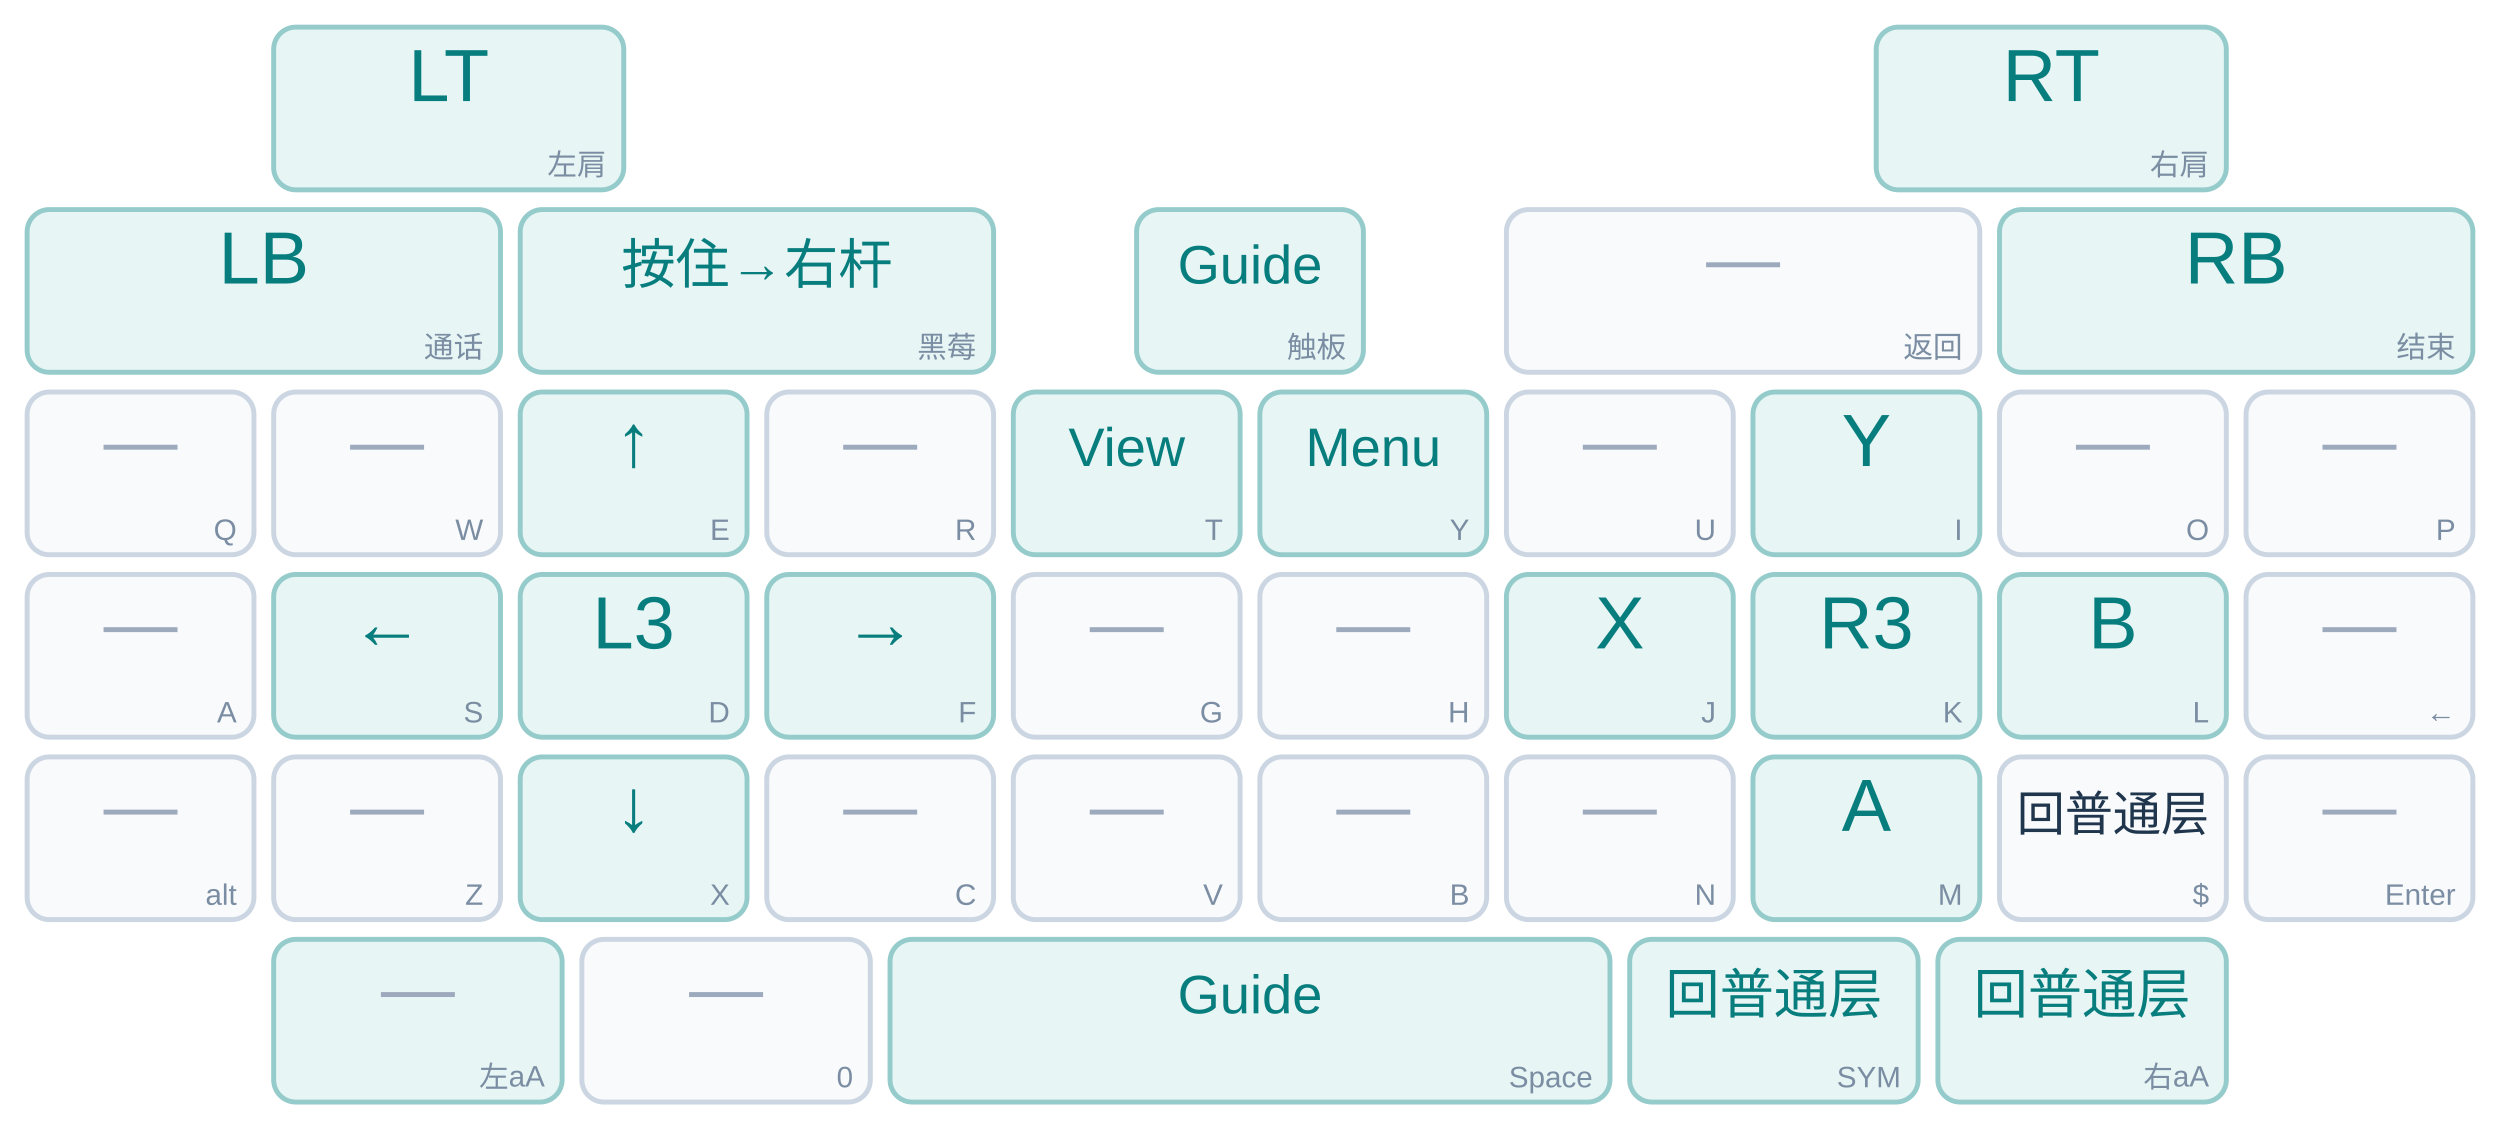
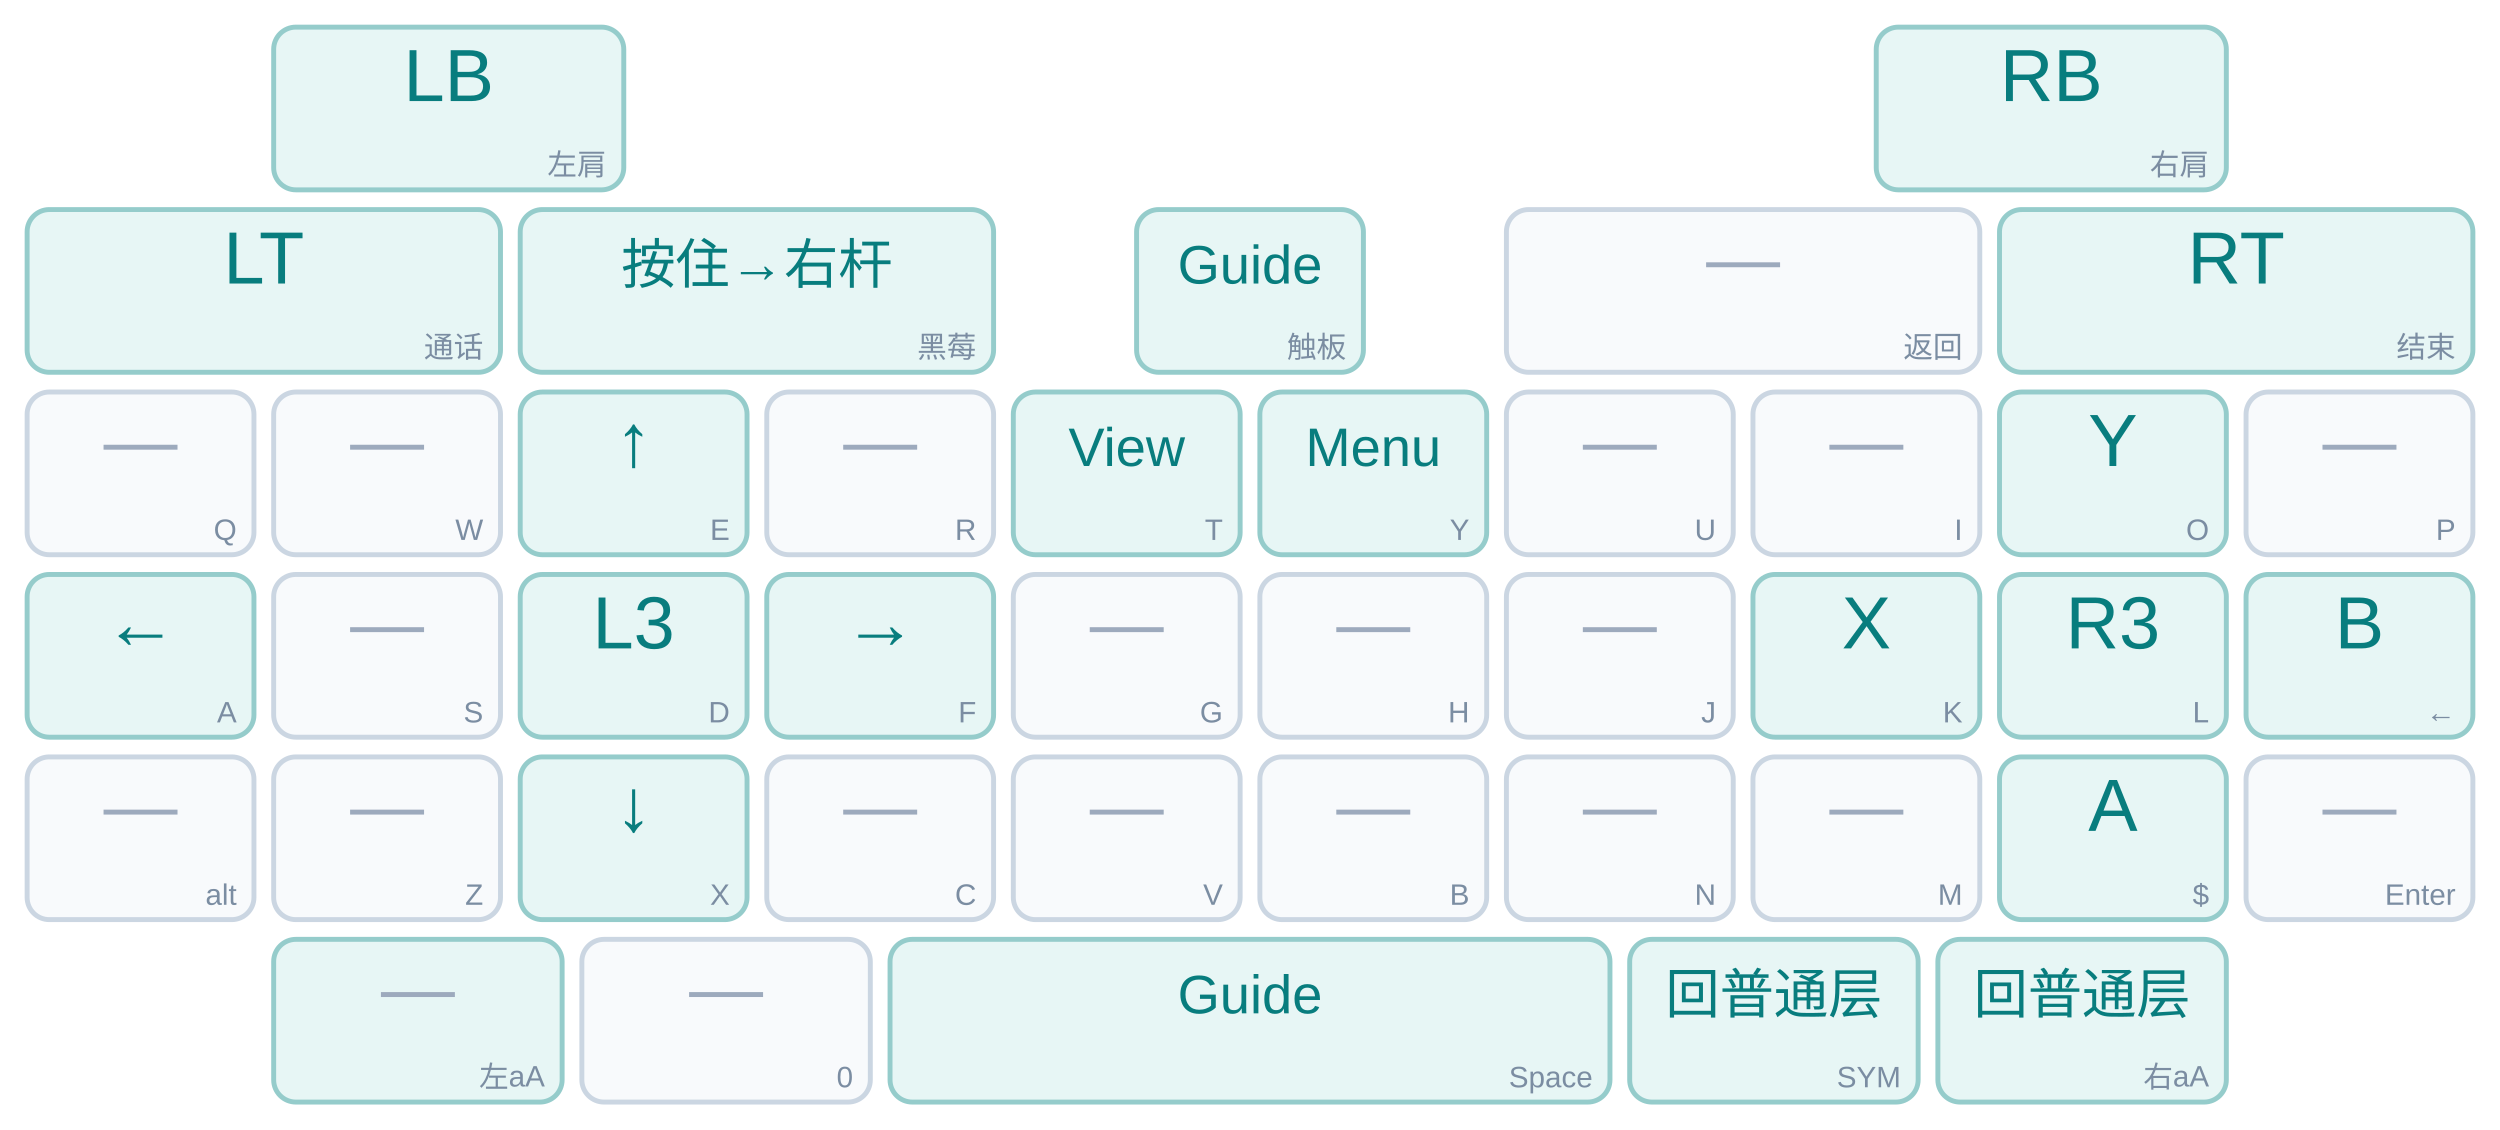
<svg xmlns="http://www.w3.org/2000/svg" viewBox="-7 -7 1014 458" role="img" aria-label="media complete keymap">
-   <g data-key="0" data-binding="&amp;gamepad 10">
+   <g data-key="0" data-binding="&amp;gamepad 8">
    <rect x="104" y="4.0" width="142" height="66.0" rx="9" fill="#e7f6f5" stroke="#95cccb" stroke-width="2" />
-     <text x="175.0" y="34.0" text-anchor="middle" font-size="30" fill="#087d7e" font-family="ManualHan,Arial,sans-serif">LT</text>
+     <text x="175.0" y="34.0" text-anchor="middle" font-size="30" fill="#087d7e" font-family="ManualHan,Arial,sans-serif">LB</text>
    <text x="239" y="64.0" text-anchor="end" font-size="12" fill="#7b8da2" font-family="ManualHan,Arial,sans-serif">左肩</text>
  </g>
-   <g data-key="1" data-binding="&amp;gamepad 11">
+   <g data-key="1" data-binding="&amp;gamepad 9">
    <rect x="754" y="4.0" width="142" height="66.0" rx="9" fill="#e7f6f5" stroke="#95cccb" stroke-width="2" />
-     <text x="825.0" y="34.0" text-anchor="middle" font-size="30" fill="#087d7e" font-family="ManualHan,Arial,sans-serif">RT</text>
+     <text x="825.0" y="34.0" text-anchor="middle" font-size="30" fill="#087d7e" font-family="ManualHan,Arial,sans-serif">RB</text>
    <text x="889" y="64.0" text-anchor="end" font-size="12" fill="#7b8da2" font-family="ManualHan,Arial,sans-serif">右肩</text>
  </g>
-   <g data-key="2" data-binding="&amp;gamepad 8">
+   <g data-key="2" data-binding="&amp;gamepad 10">
    <rect x="4" y="78.0" width="192" height="66.0" rx="9" fill="#e7f6f5" stroke="#95cccb" stroke-width="2" />
-     <text x="100.0" y="108.0" text-anchor="middle" font-size="30" fill="#087d7e" font-family="ManualHan,Arial,sans-serif">LB</text>
+     <text x="100.0" y="108.0" text-anchor="middle" font-size="30" fill="#087d7e" font-family="ManualHan,Arial,sans-serif">LT</text>
    <text x="189" y="138.0" text-anchor="end" font-size="12" fill="#7b8da2" font-family="ManualHan,Arial,sans-serif">通话</text>
  </g>
  <g data-key="3" data-binding="&amp;gamepad 17">
    <rect x="204" y="78.0" width="192" height="66.0" rx="9" fill="#e7f6f5" stroke="#95cccb" stroke-width="2" />
    <text x="300.0" y="108.0" text-anchor="middle" font-size="22" fill="#087d7e" font-family="ManualHan,Arial,sans-serif">按住→右杆</text>
    <text x="389" y="138.0" text-anchor="end" font-size="12" fill="#7b8da2" font-family="ManualHan,Arial,sans-serif">黑莓</text>
  </g>
  <g data-key="4" data-binding="&amp;gamepad 14">
    <rect x="454" y="78.0" width="92" height="66.0" rx="9" fill="#e7f6f5" stroke="#95cccb" stroke-width="2" />
    <text x="500.0" y="108.0" text-anchor="middle" font-size="22" fill="#087d7e" font-family="ManualHan,Arial,sans-serif">Guide</text>
    <text x="539" y="138.0" text-anchor="end" font-size="12" fill="#7b8da2" font-family="ManualHan,Arial,sans-serif">触板</text>
  </g>
  <g data-key="5" data-binding="&amp;none">
    <rect x="604" y="78.0" width="192" height="66.0" rx="9" fill="#f8fafc" stroke="#cbd6e2" stroke-width="2" />
    <text x="700.0" y="108.0" text-anchor="middle" font-size="30" fill="#9daabd" font-family="ManualHan,Arial,sans-serif">—</text>
    <text x="789" y="138.0" text-anchor="end" font-size="12" fill="#7b8da2" font-family="ManualHan,Arial,sans-serif">返回</text>
  </g>
-   <g data-key="6" data-binding="&amp;gamepad 9">
+   <g data-key="6" data-binding="&amp;gamepad 11">
    <rect x="804" y="78.0" width="192" height="66.0" rx="9" fill="#e7f6f5" stroke="#95cccb" stroke-width="2" />
-     <text x="900.0" y="108.0" text-anchor="middle" font-size="30" fill="#087d7e" font-family="ManualHan,Arial,sans-serif">RB</text>
+     <text x="900.0" y="108.0" text-anchor="middle" font-size="30" fill="#087d7e" font-family="ManualHan,Arial,sans-serif">RT</text>
    <text x="989" y="138.0" text-anchor="end" font-size="12" fill="#7b8da2" font-family="ManualHan,Arial,sans-serif">结束</text>
  </g>
  <g data-key="7" data-binding="&amp;none">
    <rect x="4" y="152.0" width="92" height="66.0" rx="9" fill="#f8fafc" stroke="#cbd6e2" stroke-width="2" />
    <text x="50.0" y="182.0" text-anchor="middle" font-size="30" fill="#9daabd" font-family="ManualHan,Arial,sans-serif">—</text>
    <text x="89" y="212.0" text-anchor="end" font-size="12" fill="#7b8da2" font-family="ManualHan,Arial,sans-serif">Q</text>
  </g>
  <g data-key="8" data-binding="&amp;none">
    <rect x="104" y="152.0" width="92" height="66.0" rx="9" fill="#f8fafc" stroke="#cbd6e2" stroke-width="2" />
    <text x="150.0" y="182.0" text-anchor="middle" font-size="30" fill="#9daabd" font-family="ManualHan,Arial,sans-serif">—</text>
    <text x="189" y="212.0" text-anchor="end" font-size="12" fill="#7b8da2" font-family="ManualHan,Arial,sans-serif">W</text>
  </g>
  <g data-key="9" data-binding="&amp;gamepad 0">
    <rect x="204" y="152.0" width="92" height="66.0" rx="9" fill="#e7f6f5" stroke="#95cccb" stroke-width="2" />
    <text x="250.0" y="182.0" text-anchor="middle" font-size="30" fill="#087d7e" font-family="ManualHan,Arial,sans-serif">↑</text>
    <text x="289" y="212.0" text-anchor="end" font-size="12" fill="#7b8da2" font-family="ManualHan,Arial,sans-serif">E</text>
  </g>
  <g data-key="10" data-binding="&amp;none">
    <rect x="304" y="152.0" width="92" height="66.0" rx="9" fill="#f8fafc" stroke="#cbd6e2" stroke-width="2" />
    <text x="350.0" y="182.0" text-anchor="middle" font-size="30" fill="#9daabd" font-family="ManualHan,Arial,sans-serif">—</text>
    <text x="389" y="212.0" text-anchor="end" font-size="12" fill="#7b8da2" font-family="ManualHan,Arial,sans-serif">R</text>
  </g>
  <g data-key="11" data-binding="&amp;gamepad 12">
    <rect x="404" y="152.0" width="92" height="66.0" rx="9" fill="#e7f6f5" stroke="#95cccb" stroke-width="2" />
    <text x="450.0" y="182.0" text-anchor="middle" font-size="22" fill="#087d7e" font-family="ManualHan,Arial,sans-serif">View</text>
    <text x="489" y="212.0" text-anchor="end" font-size="12" fill="#7b8da2" font-family="ManualHan,Arial,sans-serif">T</text>
  </g>
  <g data-key="12" data-binding="&amp;gamepad 13">
    <rect x="504" y="152.0" width="92" height="66.0" rx="9" fill="#e7f6f5" stroke="#95cccb" stroke-width="2" />
    <text x="550.0" y="182.0" text-anchor="middle" font-size="22" fill="#087d7e" font-family="ManualHan,Arial,sans-serif">Menu</text>
    <text x="589" y="212.0" text-anchor="end" font-size="12" fill="#7b8da2" font-family="ManualHan,Arial,sans-serif">Y</text>
  </g>
  <g data-key="13" data-binding="&amp;none">
    <rect x="604" y="152.0" width="92" height="66.0" rx="9" fill="#f8fafc" stroke="#cbd6e2" stroke-width="2" />
    <text x="650.0" y="182.0" text-anchor="middle" font-size="30" fill="#9daabd" font-family="ManualHan,Arial,sans-serif">—</text>
    <text x="689" y="212.0" text-anchor="end" font-size="12" fill="#7b8da2" font-family="ManualHan,Arial,sans-serif">U</text>
  </g>
-   <g data-key="14" data-binding="&amp;gamepad 7">
-     <rect x="704" y="152.0" width="92" height="66.0" rx="9" fill="#e7f6f5" stroke="#95cccb" stroke-width="2" />
-     <text x="750.0" y="182.0" text-anchor="middle" font-size="30" fill="#087d7e" font-family="ManualHan,Arial,sans-serif">Y</text>
+   <g data-key="14" data-binding="&amp;none">
+     <rect x="704" y="152.0" width="92" height="66.0" rx="9" fill="#f8fafc" stroke="#cbd6e2" stroke-width="2" />
+     <text x="750.0" y="182.0" text-anchor="middle" font-size="30" fill="#9daabd" font-family="ManualHan,Arial,sans-serif">—</text>
    <text x="789" y="212.0" text-anchor="end" font-size="12" fill="#7b8da2" font-family="ManualHan,Arial,sans-serif">I</text>
  </g>
-   <g data-key="15" data-binding="&amp;none">
-     <rect x="804" y="152.0" width="92" height="66.0" rx="9" fill="#f8fafc" stroke="#cbd6e2" stroke-width="2" />
-     <text x="850.0" y="182.0" text-anchor="middle" font-size="30" fill="#9daabd" font-family="ManualHan,Arial,sans-serif">—</text>
+   <g data-key="15" data-binding="&amp;gamepad 7">
+     <rect x="804" y="152.0" width="92" height="66.0" rx="9" fill="#e7f6f5" stroke="#95cccb" stroke-width="2" />
+     <text x="850.0" y="182.0" text-anchor="middle" font-size="30" fill="#087d7e" font-family="ManualHan,Arial,sans-serif">Y</text>
    <text x="889" y="212.0" text-anchor="end" font-size="12" fill="#7b8da2" font-family="ManualHan,Arial,sans-serif">O</text>
  </g>
  <g data-key="16" data-binding="&amp;none">
    <rect x="904" y="152.0" width="92" height="66.0" rx="9" fill="#f8fafc" stroke="#cbd6e2" stroke-width="2" />
    <text x="950.0" y="182.0" text-anchor="middle" font-size="30" fill="#9daabd" font-family="ManualHan,Arial,sans-serif">—</text>
    <text x="989" y="212.0" text-anchor="end" font-size="12" fill="#7b8da2" font-family="ManualHan,Arial,sans-serif">P</text>
  </g>
-   <g data-key="17" data-binding="&amp;none">
-     <rect x="4" y="226.0" width="92" height="66.0" rx="9" fill="#f8fafc" stroke="#cbd6e2" stroke-width="2" />
-     <text x="50.0" y="256.0" text-anchor="middle" font-size="30" fill="#9daabd" font-family="ManualHan,Arial,sans-serif">—</text>
+   <g data-key="17" data-binding="&amp;gamepad 2">
+     <rect x="4" y="226.0" width="92" height="66.0" rx="9" fill="#e7f6f5" stroke="#95cccb" stroke-width="2" />
+     <text x="50.0" y="256.0" text-anchor="middle" font-size="30" fill="#087d7e" font-family="ManualHan,Arial,sans-serif">←</text>
    <text x="89" y="286.0" text-anchor="end" font-size="12" fill="#7b8da2" font-family="ManualHan,Arial,sans-serif">A</text>
  </g>
-   <g data-key="18" data-binding="&amp;gamepad 2">
-     <rect x="104" y="226.0" width="92" height="66.0" rx="9" fill="#e7f6f5" stroke="#95cccb" stroke-width="2" />
-     <text x="150.0" y="256.0" text-anchor="middle" font-size="30" fill="#087d7e" font-family="ManualHan,Arial,sans-serif">←</text>
+   <g data-key="18" data-binding="&amp;none">
+     <rect x="104" y="226.0" width="92" height="66.0" rx="9" fill="#f8fafc" stroke="#cbd6e2" stroke-width="2" />
+     <text x="150.0" y="256.0" text-anchor="middle" font-size="30" fill="#9daabd" font-family="ManualHan,Arial,sans-serif">—</text>
    <text x="189" y="286.0" text-anchor="end" font-size="12" fill="#7b8da2" font-family="ManualHan,Arial,sans-serif">S</text>
  </g>
  <g data-key="19" data-binding="&amp;gamepad 15">
    <rect x="204" y="226.0" width="92" height="66.0" rx="9" fill="#e7f6f5" stroke="#95cccb" stroke-width="2" />
    <text x="250.0" y="256.0" text-anchor="middle" font-size="30" fill="#087d7e" font-family="ManualHan,Arial,sans-serif">L3</text>
    <text x="289" y="286.0" text-anchor="end" font-size="12" fill="#7b8da2" font-family="ManualHan,Arial,sans-serif">D</text>
  </g>
  <g data-key="20" data-binding="&amp;gamepad 3">
    <rect x="304" y="226.0" width="92" height="66.0" rx="9" fill="#e7f6f5" stroke="#95cccb" stroke-width="2" />
    <text x="350.0" y="256.0" text-anchor="middle" font-size="30" fill="#087d7e" font-family="ManualHan,Arial,sans-serif">→</text>
    <text x="389" y="286.0" text-anchor="end" font-size="12" fill="#7b8da2" font-family="ManualHan,Arial,sans-serif">F</text>
  </g>
  <g data-key="21" data-binding="&amp;none">
    <rect x="404" y="226.0" width="92" height="66.0" rx="9" fill="#f8fafc" stroke="#cbd6e2" stroke-width="2" />
    <text x="450.0" y="256.0" text-anchor="middle" font-size="30" fill="#9daabd" font-family="ManualHan,Arial,sans-serif">—</text>
    <text x="489" y="286.0" text-anchor="end" font-size="12" fill="#7b8da2" font-family="ManualHan,Arial,sans-serif">G</text>
  </g>
  <g data-key="22" data-binding="&amp;none">
    <rect x="504" y="226.0" width="92" height="66.0" rx="9" fill="#f8fafc" stroke="#cbd6e2" stroke-width="2" />
    <text x="550.0" y="256.0" text-anchor="middle" font-size="30" fill="#9daabd" font-family="ManualHan,Arial,sans-serif">—</text>
    <text x="589" y="286.0" text-anchor="end" font-size="12" fill="#7b8da2" font-family="ManualHan,Arial,sans-serif">H</text>
  </g>
-   <g data-key="23" data-binding="&amp;gamepad 6">
-     <rect x="604" y="226.0" width="92" height="66.0" rx="9" fill="#e7f6f5" stroke="#95cccb" stroke-width="2" />
-     <text x="650.0" y="256.0" text-anchor="middle" font-size="30" fill="#087d7e" font-family="ManualHan,Arial,sans-serif">X</text>
+   <g data-key="23" data-binding="&amp;none">
+     <rect x="604" y="226.0" width="92" height="66.0" rx="9" fill="#f8fafc" stroke="#cbd6e2" stroke-width="2" />
+     <text x="650.0" y="256.0" text-anchor="middle" font-size="30" fill="#9daabd" font-family="ManualHan,Arial,sans-serif">—</text>
    <text x="689" y="286.0" text-anchor="end" font-size="12" fill="#7b8da2" font-family="ManualHan,Arial,sans-serif">J</text>
  </g>
-   <g data-key="24" data-binding="&amp;gamepad 16">
+   <g data-key="24" data-binding="&amp;gamepad 6">
    <rect x="704" y="226.0" width="92" height="66.0" rx="9" fill="#e7f6f5" stroke="#95cccb" stroke-width="2" />
-     <text x="750.0" y="256.0" text-anchor="middle" font-size="30" fill="#087d7e" font-family="ManualHan,Arial,sans-serif">R3</text>
+     <text x="750.0" y="256.0" text-anchor="middle" font-size="30" fill="#087d7e" font-family="ManualHan,Arial,sans-serif">X</text>
    <text x="789" y="286.0" text-anchor="end" font-size="12" fill="#7b8da2" font-family="ManualHan,Arial,sans-serif">K</text>
  </g>
-   <g data-key="25" data-binding="&amp;gamepad 5">
+   <g data-key="25" data-binding="&amp;gamepad 16">
    <rect x="804" y="226.0" width="92" height="66.0" rx="9" fill="#e7f6f5" stroke="#95cccb" stroke-width="2" />
-     <text x="850.0" y="256.0" text-anchor="middle" font-size="30" fill="#087d7e" font-family="ManualHan,Arial,sans-serif">B</text>
+     <text x="850.0" y="256.0" text-anchor="middle" font-size="30" fill="#087d7e" font-family="ManualHan,Arial,sans-serif">R3</text>
    <text x="889" y="286.0" text-anchor="end" font-size="12" fill="#7b8da2" font-family="ManualHan,Arial,sans-serif">L</text>
  </g>
-   <g data-key="26" data-binding="&amp;none">
-     <rect x="904" y="226.0" width="92" height="66.0" rx="9" fill="#f8fafc" stroke="#cbd6e2" stroke-width="2" />
-     <text x="950.0" y="256.0" text-anchor="middle" font-size="30" fill="#9daabd" font-family="ManualHan,Arial,sans-serif">—</text>
+   <g data-key="26" data-binding="&amp;gamepad 5">
+     <rect x="904" y="226.0" width="92" height="66.0" rx="9" fill="#e7f6f5" stroke="#95cccb" stroke-width="2" />
+     <text x="950.0" y="256.0" text-anchor="middle" font-size="30" fill="#087d7e" font-family="ManualHan,Arial,sans-serif">B</text>
    <text x="989" y="286.0" text-anchor="end" font-size="12" fill="#7b8da2" font-family="ManualHan,Arial,sans-serif">←</text>
  </g>
  <g data-key="27" data-binding="&amp;none">
    <rect x="4" y="300.0" width="92" height="66.0" rx="9" fill="#f8fafc" stroke="#cbd6e2" stroke-width="2" />
    <text x="50.0" y="330.0" text-anchor="middle" font-size="30" fill="#9daabd" font-family="ManualHan,Arial,sans-serif">—</text>
    <text x="89" y="360.0" text-anchor="end" font-size="12" fill="#7b8da2" font-family="ManualHan,Arial,sans-serif">alt</text>
  </g>
  <g data-key="28" data-binding="&amp;none">
    <rect x="104" y="300.0" width="92" height="66.0" rx="9" fill="#f8fafc" stroke="#cbd6e2" stroke-width="2" />
    <text x="150.0" y="330.0" text-anchor="middle" font-size="30" fill="#9daabd" font-family="ManualHan,Arial,sans-serif">—</text>
    <text x="189" y="360.0" text-anchor="end" font-size="12" fill="#7b8da2" font-family="ManualHan,Arial,sans-serif">Z</text>
  </g>
  <g data-key="29" data-binding="&amp;gamepad 1">
    <rect x="204" y="300.0" width="92" height="66.0" rx="9" fill="#e7f6f5" stroke="#95cccb" stroke-width="2" />
    <text x="250.0" y="330.0" text-anchor="middle" font-size="30" fill="#087d7e" font-family="ManualHan,Arial,sans-serif">↓</text>
    <text x="289" y="360.0" text-anchor="end" font-size="12" fill="#7b8da2" font-family="ManualHan,Arial,sans-serif">X</text>
  </g>
  <g data-key="30" data-binding="&amp;none">
    <rect x="304" y="300.0" width="92" height="66.0" rx="9" fill="#f8fafc" stroke="#cbd6e2" stroke-width="2" />
    <text x="350.0" y="330.0" text-anchor="middle" font-size="30" fill="#9daabd" font-family="ManualHan,Arial,sans-serif">—</text>
    <text x="389" y="360.0" text-anchor="end" font-size="12" fill="#7b8da2" font-family="ManualHan,Arial,sans-serif">C</text>
  </g>
  <g data-key="31" data-binding="&amp;none">
    <rect x="404" y="300.0" width="92" height="66.0" rx="9" fill="#f8fafc" stroke="#cbd6e2" stroke-width="2" />
    <text x="450.0" y="330.0" text-anchor="middle" font-size="30" fill="#9daabd" font-family="ManualHan,Arial,sans-serif">—</text>
    <text x="489" y="360.0" text-anchor="end" font-size="12" fill="#7b8da2" font-family="ManualHan,Arial,sans-serif">V</text>
  </g>
  <g data-key="32" data-binding="&amp;none">
    <rect x="504" y="300.0" width="92" height="66.0" rx="9" fill="#f8fafc" stroke="#cbd6e2" stroke-width="2" />
    <text x="550.0" y="330.0" text-anchor="middle" font-size="30" fill="#9daabd" font-family="ManualHan,Arial,sans-serif">—</text>
    <text x="589" y="360.0" text-anchor="end" font-size="12" fill="#7b8da2" font-family="ManualHan,Arial,sans-serif">B</text>
  </g>
  <g data-key="33" data-binding="&amp;none">
    <rect x="604" y="300.0" width="92" height="66.0" rx="9" fill="#f8fafc" stroke="#cbd6e2" stroke-width="2" />
    <text x="650.0" y="330.0" text-anchor="middle" font-size="30" fill="#9daabd" font-family="ManualHan,Arial,sans-serif">—</text>
    <text x="689" y="360.0" text-anchor="end" font-size="12" fill="#7b8da2" font-family="ManualHan,Arial,sans-serif">N</text>
  </g>
-   <g data-key="34" data-binding="&amp;gamepad 4">
-     <rect x="704" y="300.0" width="92" height="66.0" rx="9" fill="#e7f6f5" stroke="#95cccb" stroke-width="2" />
-     <text x="750.0" y="330.0" text-anchor="middle" font-size="30" fill="#087d7e" font-family="ManualHan,Arial,sans-serif">A</text>
+   <g data-key="34" data-binding="&amp;none">
+     <rect x="704" y="300.0" width="92" height="66.0" rx="9" fill="#f8fafc" stroke="#cbd6e2" stroke-width="2" />
+     <text x="750.0" y="330.0" text-anchor="middle" font-size="30" fill="#9daabd" font-family="ManualHan,Arial,sans-serif">—</text>
    <text x="789" y="360.0" text-anchor="end" font-size="12" fill="#7b8da2" font-family="ManualHan,Arial,sans-serif">M</text>
  </g>
-   <g data-key="35" data-binding="&amp;to DEFAULT">
-     <rect x="804" y="300.0" width="92" height="66.0" rx="9" fill="#f8fafc" stroke="#cbd6e2" stroke-width="2" />
-     <text x="850.0" y="330.0" text-anchor="middle" font-size="19.5" fill="#20364d" font-family="ManualHan,Arial,sans-serif">回普通层</text>
+   <g data-key="35" data-binding="&amp;gamepad 4">
+     <rect x="804" y="300.0" width="92" height="66.0" rx="9" fill="#e7f6f5" stroke="#95cccb" stroke-width="2" />
+     <text x="850.0" y="330.0" text-anchor="middle" font-size="30" fill="#087d7e" font-family="ManualHan,Arial,sans-serif">A</text>
    <text x="889" y="360.0" text-anchor="end" font-size="12" fill="#7b8da2" font-family="ManualHan,Arial,sans-serif">$</text>
  </g>
  <g data-key="36" data-binding="&amp;none">
    <rect x="904" y="300.0" width="92" height="66.0" rx="9" fill="#f8fafc" stroke="#cbd6e2" stroke-width="2" />
    <text x="950.0" y="330.0" text-anchor="middle" font-size="30" fill="#9daabd" font-family="ManualHan,Arial,sans-serif">—</text>
    <text x="989" y="360.0" text-anchor="end" font-size="12" fill="#7b8da2" font-family="ManualHan,Arial,sans-serif">Enter</text>
  </g>
  <g data-key="37" data-binding="&amp;none">
    <rect x="104" y="374.0" width="117" height="66.0" rx="9" fill="#e7f6f5" stroke="#95cccb" stroke-width="2" />
    <text x="162.5" y="404.0" text-anchor="middle" font-size="30" fill="#9daabd" font-family="ManualHan,Arial,sans-serif">—</text>
    <text x="214" y="434.0" text-anchor="end" font-size="12" fill="#7b8da2" font-family="ManualHan,Arial,sans-serif">左aA</text>
  </g>
  <g data-key="38" data-binding="&amp;none">
    <rect x="229" y="374.0" width="117" height="66.0" rx="9" fill="#f8fafc" stroke="#cbd6e2" stroke-width="2" />
    <text x="287.5" y="404.0" text-anchor="middle" font-size="30" fill="#9daabd" font-family="ManualHan,Arial,sans-serif">—</text>
    <text x="339" y="434.0" text-anchor="end" font-size="12" fill="#7b8da2" font-family="ManualHan,Arial,sans-serif">0</text>
  </g>
  <g data-key="39" data-binding="&amp;gamepad 14">
    <rect x="354" y="374.0" width="292" height="66.0" rx="9" fill="#e7f6f5" stroke="#95cccb" stroke-width="2" />
    <text x="500.0" y="404.0" text-anchor="middle" font-size="22" fill="#087d7e" font-family="ManualHan,Arial,sans-serif">Guide</text>
    <text x="639" y="434.0" text-anchor="end" font-size="12" fill="#7b8da2" font-family="ManualHan,Arial,sans-serif">Space</text>
  </g>
  <g data-key="40" data-binding="&amp;to DEFAULT">
    <rect x="654" y="374.0" width="117" height="66.0" rx="9" fill="#e7f6f5" stroke="#95cccb" stroke-width="2" />
    <text x="712.5" y="404.0" text-anchor="middle" font-size="22" fill="#087d7e" font-family="ManualHan,Arial,sans-serif">回普通层</text>
    <text x="764" y="434.0" text-anchor="end" font-size="12" fill="#7b8da2" font-family="ManualHan,Arial,sans-serif">SYM</text>
  </g>
  <g data-key="41" data-binding="&amp;to DEFAULT">
    <rect x="779" y="374.0" width="117" height="66.0" rx="9" fill="#e7f6f5" stroke="#95cccb" stroke-width="2" />
    <text x="837.5" y="404.0" text-anchor="middle" font-size="22" fill="#087d7e" font-family="ManualHan,Arial,sans-serif">回普通层</text>
    <text x="889" y="434.0" text-anchor="end" font-size="12" fill="#7b8da2" font-family="ManualHan,Arial,sans-serif">右aA</text>
  </g>
</svg>
